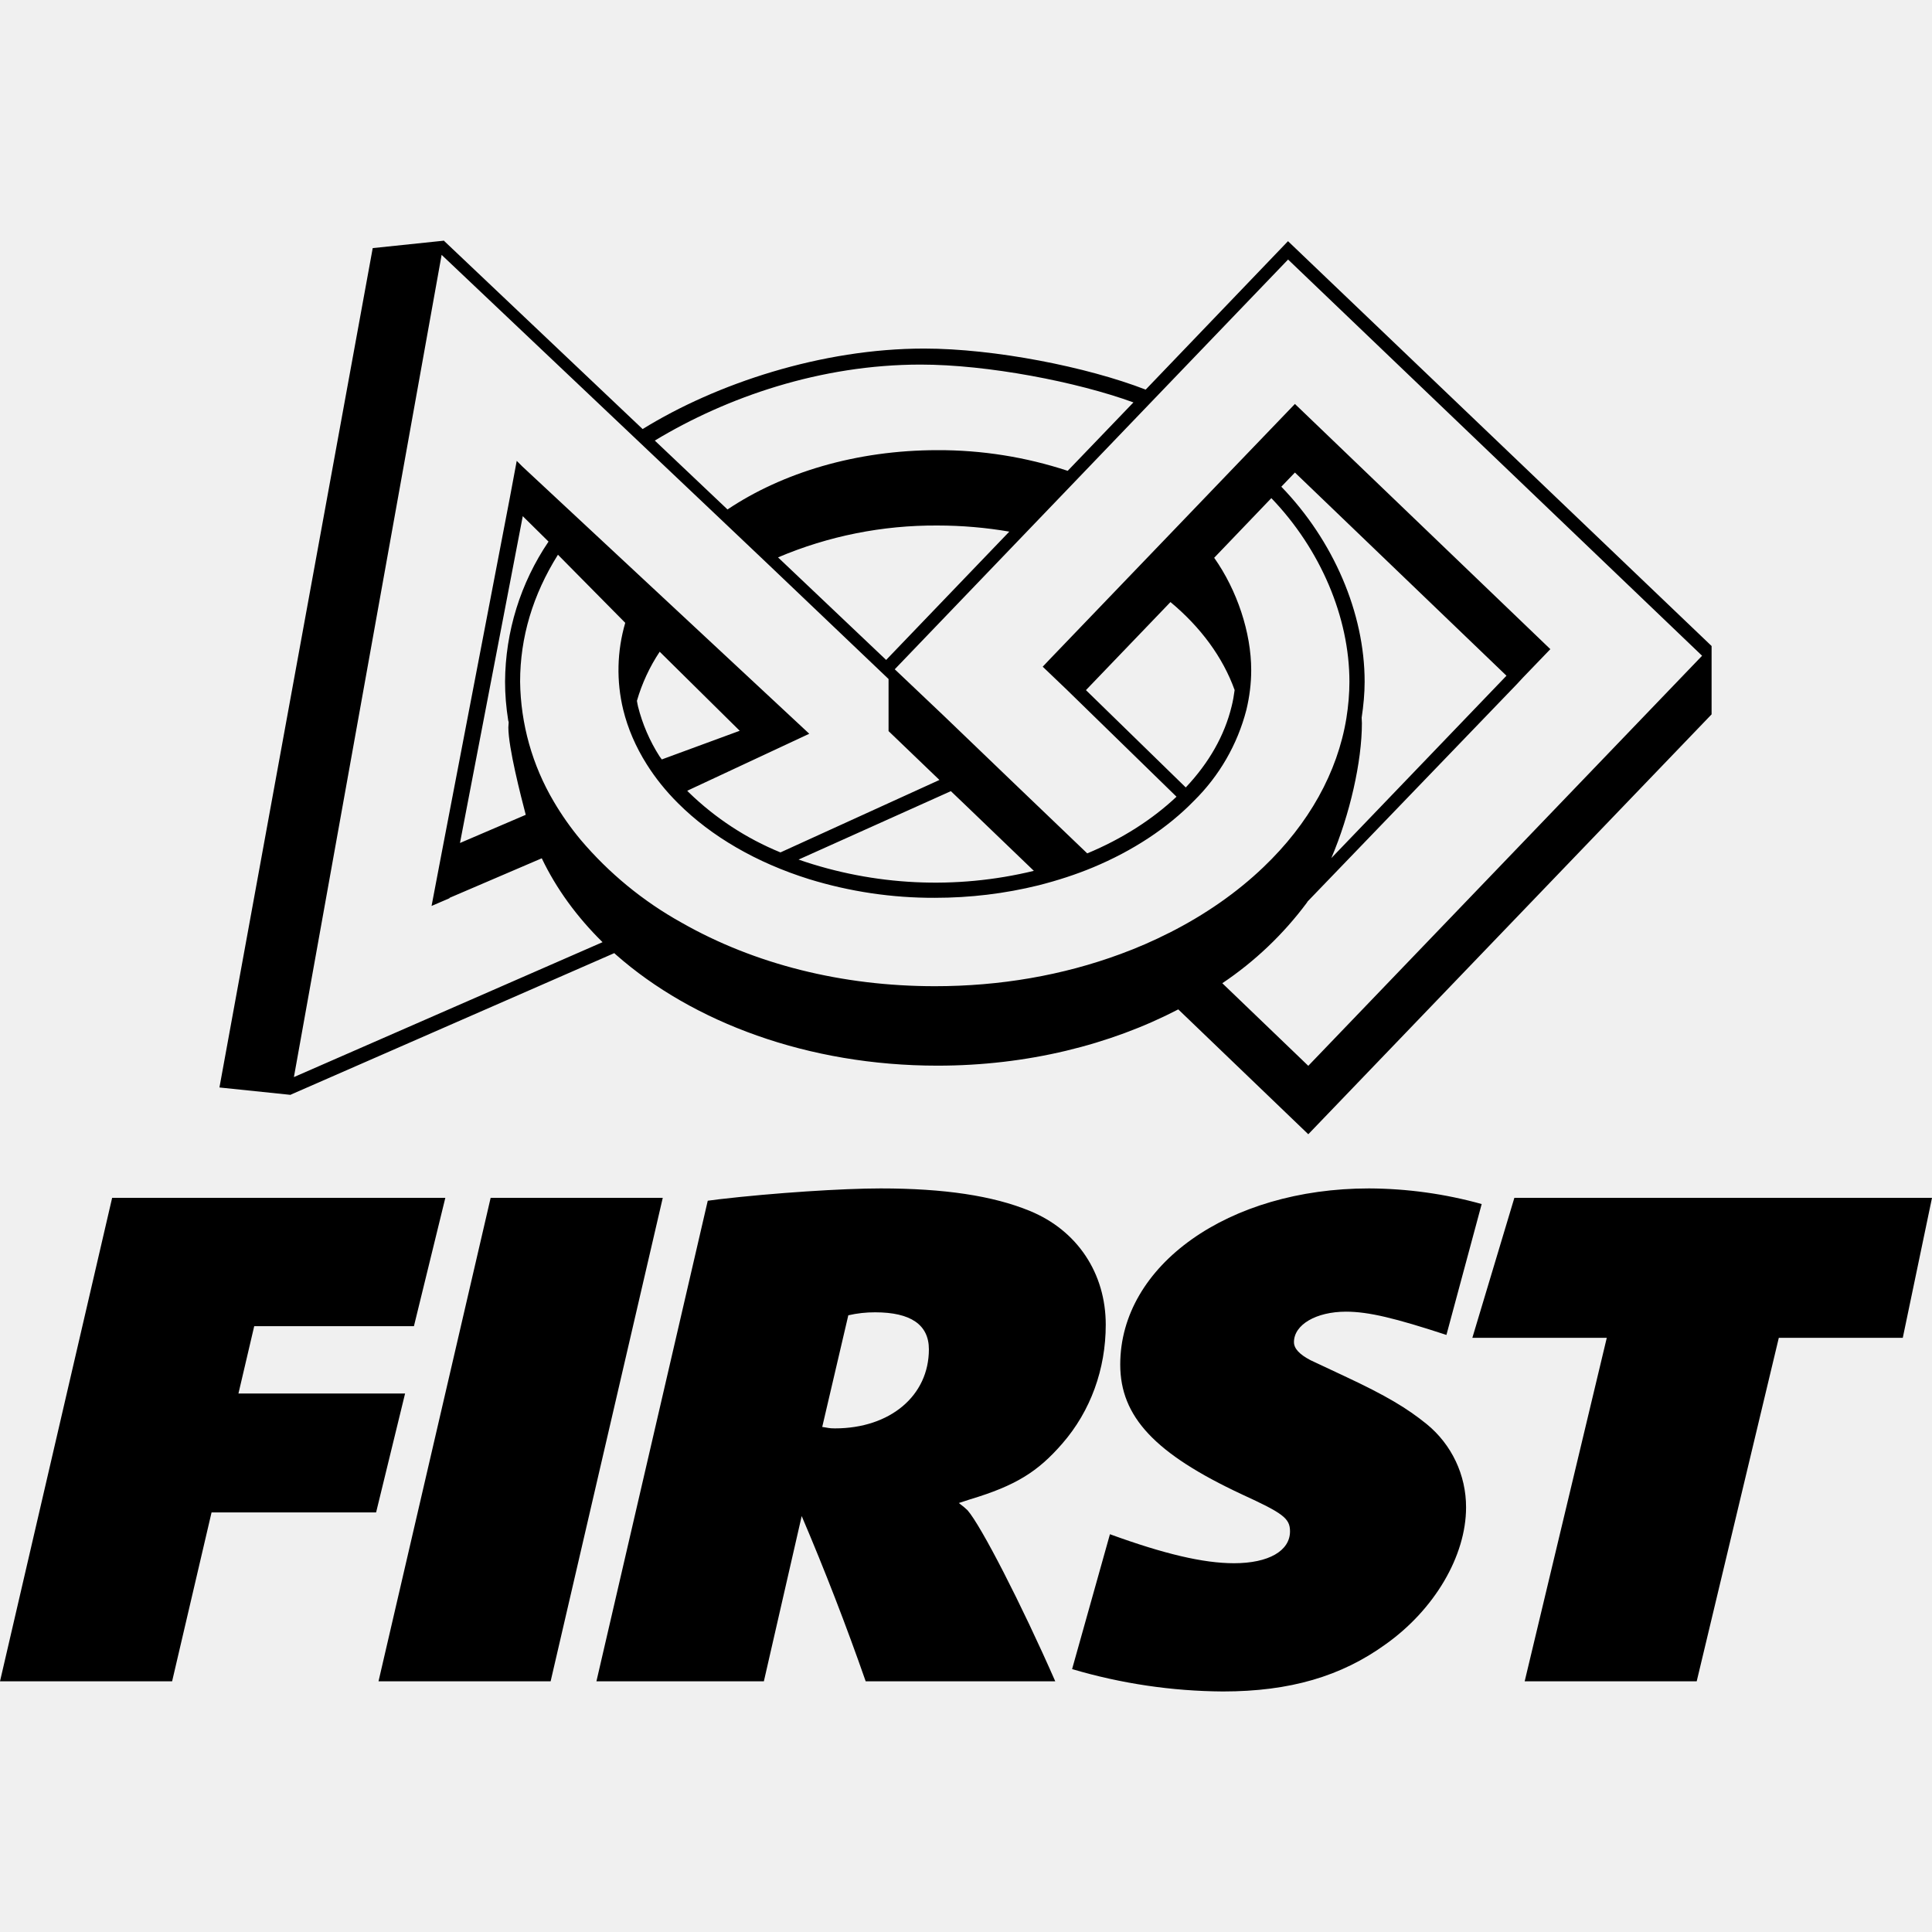
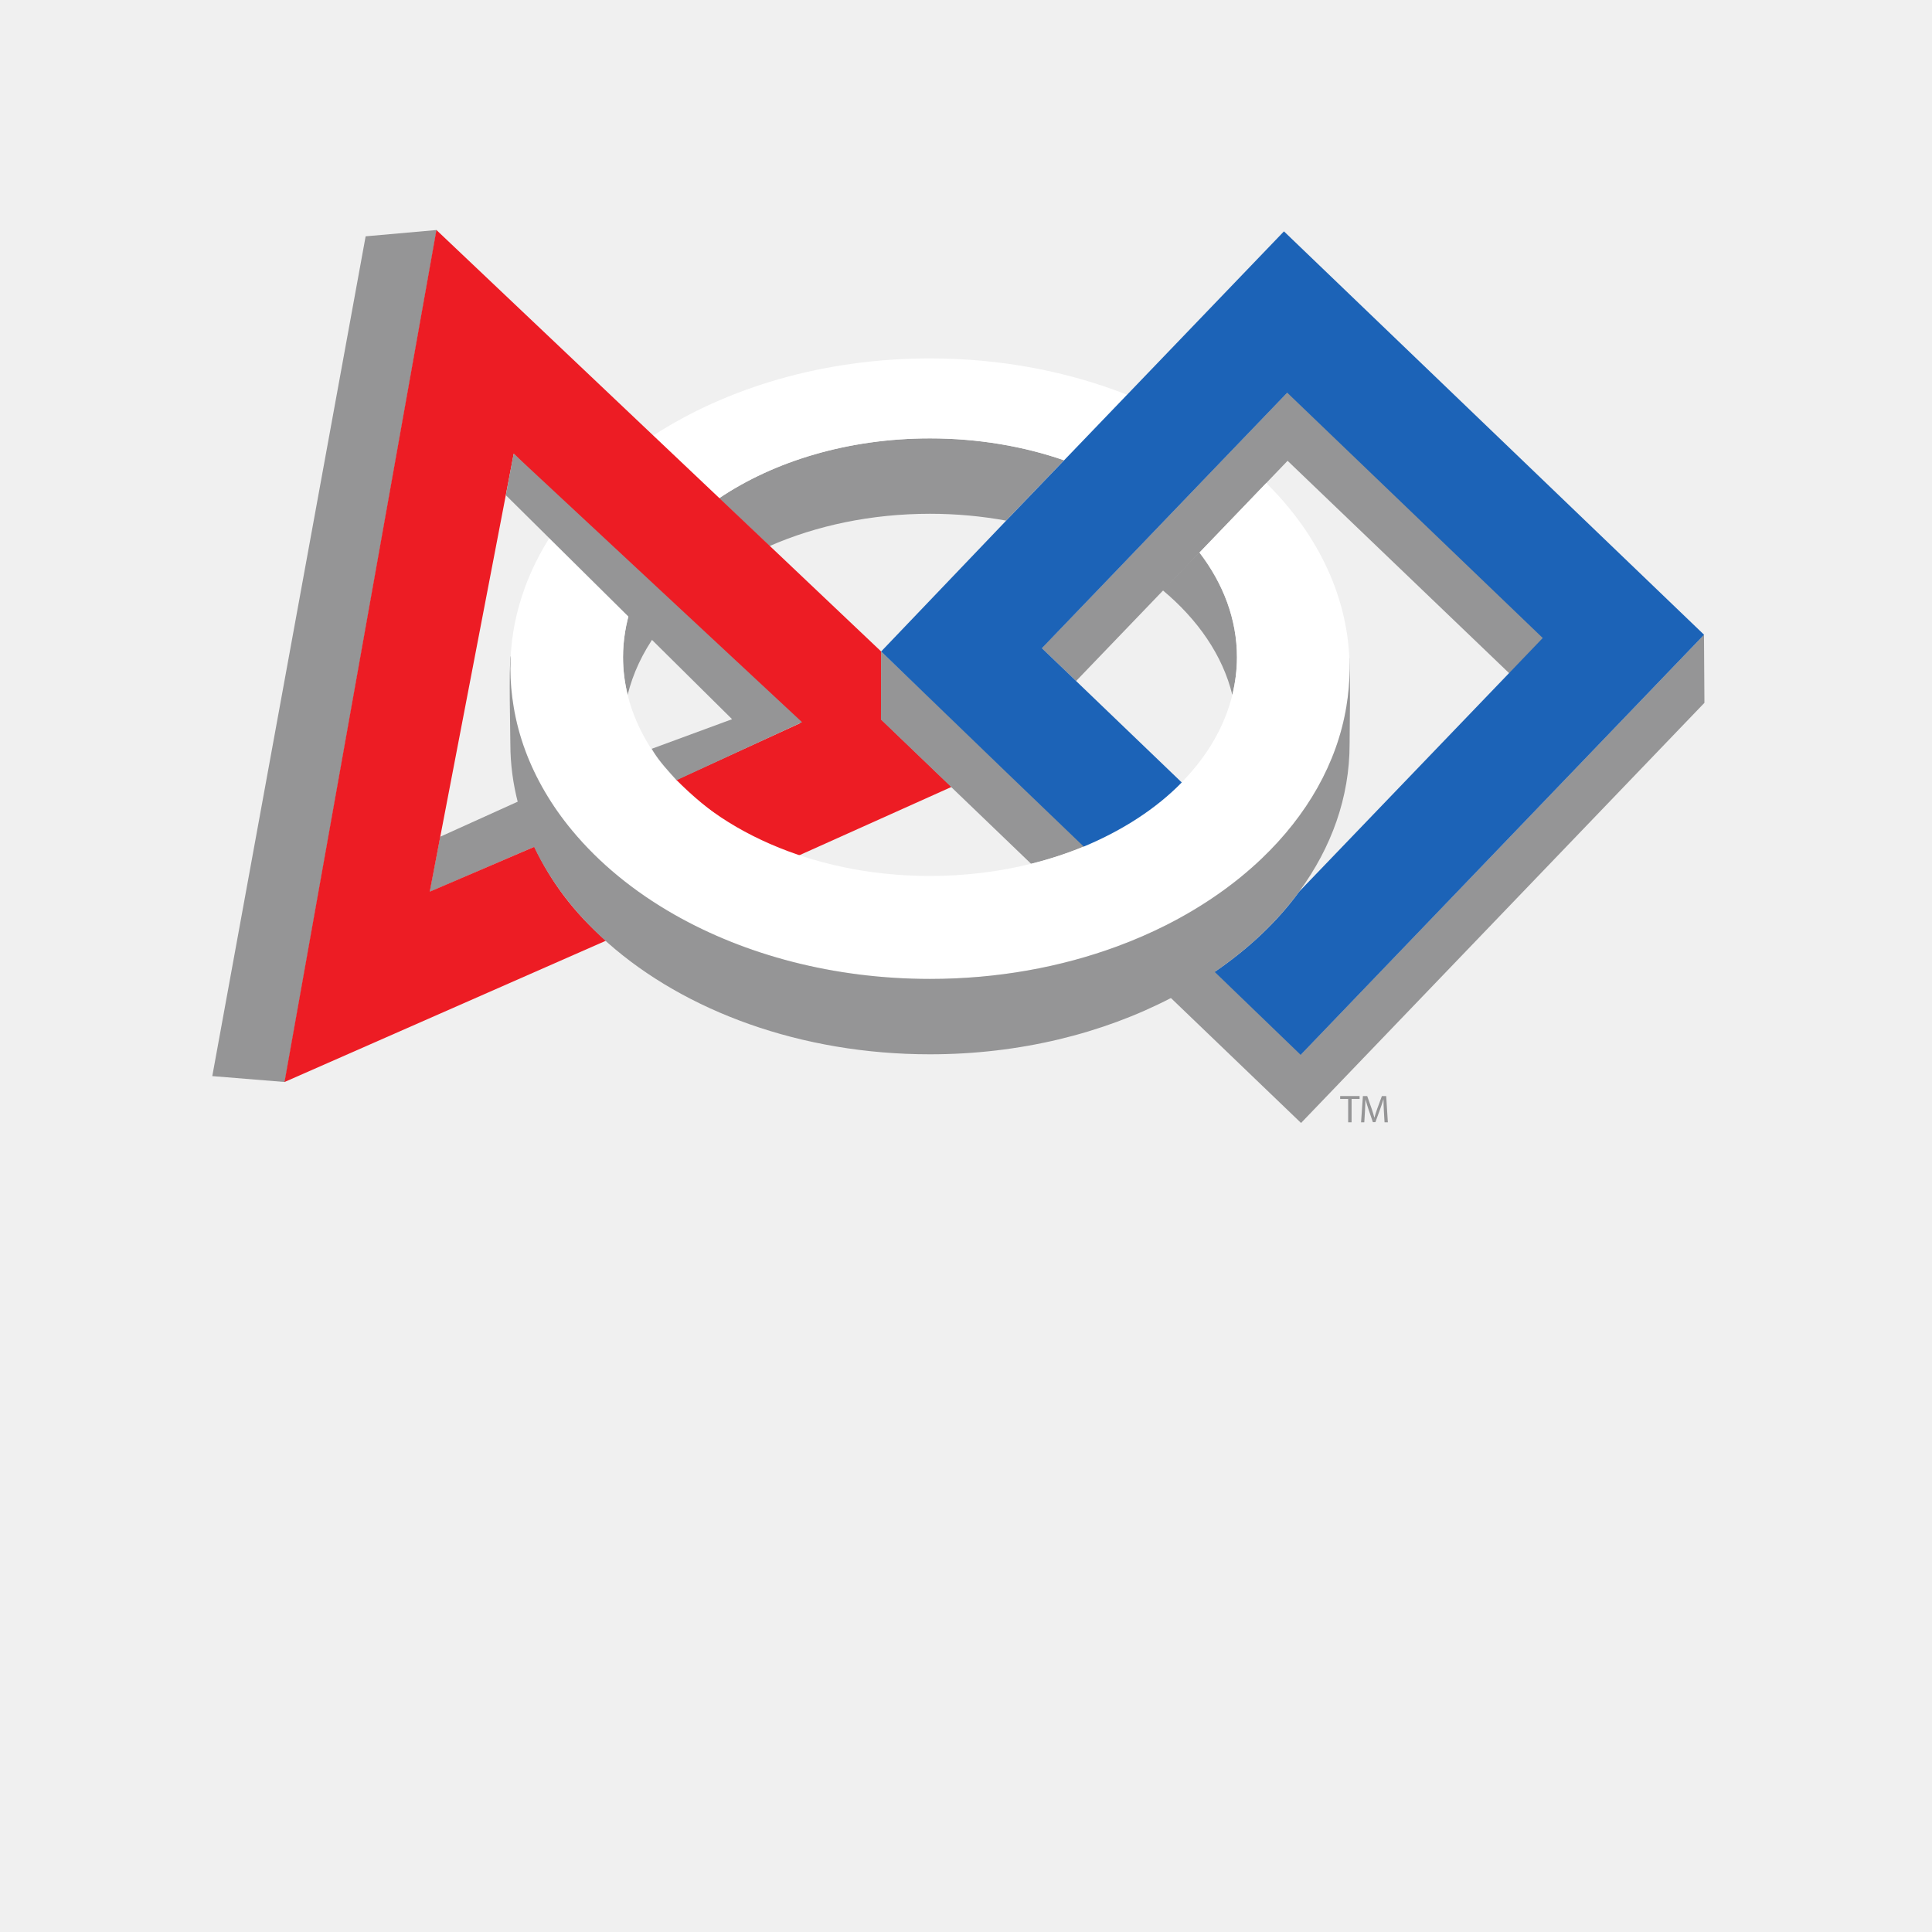
- <svg xmlns="http://www.w3.org/2000/svg" role="img" viewBox="0 0 24 24">
-   <path d="M13.318 20.734c.608.18 1.239.274 1.873.278.834 0 1.472-.189 2.02-.585.609-.432 1.001-1.098 1.001-1.702a1.33 1.33 0 0 0-.49-1.035c-.245-.198-.5-.352-1.02-.595l-.422-.198c-.137-.072-.206-.144-.206-.225 0-.216.275-.378.647-.378.28 0 .612.081 1.247.289l.438-1.626a5.305 5.305 0 0 0-1.4-.194c-1.746 0-3.09.954-3.09 2.188 0 .649.432 1.108 1.51 1.612.51.234.599.297.599.46 0 .242-.265.396-.696.396-.383 0-.873-.117-1.54-.36h-.001Zm-4.526-5.818.138-.018c.686-.08 1.54-.135 2.01-.135.785 0 1.393.09 1.854.28.589.242.942.774.942 1.413 0 .55-.187 1.072-.54 1.477-.304.35-.578.522-1.147.693l-.138.045c.06.045.079.063.108.09.167.19.667 1.162 1.09 2.125h-2.355a32.79 32.79 0 0 0-.795-2.053l-.47 2.053h-2.08Zm-2.697-.036h2.138L6.84 20.886H4.702Zm-4.702 0h4.139l-.39 1.594H3.158l-.196.837h2.07l-.36 1.477H2.628l-.49 2.098H0Zm17.419 0H24l-.363 1.739h-1.54l-1.02 4.267H18.94l1.02-4.267h-1.67zm-8.441 2.864c.687 0 1.168-.406 1.168-.982 0-.306-.226-.46-.667-.46a1.46 1.46 0 0 0-.334.037l-.324 1.387c.07.009.079.018.157.018zm10.89-9.72L16 2.996 14.232 4.84c-.73-.283-1.88-.51-2.753-.51-1.271 0-2.581.434-3.496 1L5.516 2.992v-.003h-.002l-.002-.001v.002l-.882.092-1.904 10.427.886.092v-.003l4.019-1.758.019.018c.956.843 2.39 1.38 3.996 1.38 1.113 0 2.144-.259 2.991-.699l1.615 1.551 5.01-5.216v-.849ZM3.651 13.38 5.486 3.166l2.618 2.48.82.777.626.594 1.488 1.418v.647l.632.607-1.975.9a3.582 3.582 0 0 1-1.138-.745l-.02-.021 1.516-.708-3.564-3.32-.07-.07-.086.46-.842 4.387-.13.682.223-.096.001-.005 1.145-.491c.18.377.436.728.755 1.042zm12.601-.14-1.068-1.026a4.28 4.28 0 0 0 1.05-1l.01-.016L18.842 8.5l.077-.083.34-.353-3.173-3.046-.713.742-.787.82-.536.558-1.01 1.052-.087.092.295.282 1.367 1.333c-.3.283-.68.526-1.109.704l-.903-.865-.886-.851-.602-.571 1.432-1.492.72-.75.781-.814 1.953-2.034 5.143 4.922zm-1.728-1.652a5.57 5.57 0 0 1-.604.263c-.72.266-1.497.4-2.307.4-1.15 0-2.238-.272-3.147-.79a4.517 4.517 0 0 1-1.254-1.03 3.556 3.556 0 0 1-.332-.472 3.001 3.001 0 0 1-.419-1.491c0-.55.158-1.08.47-1.577l.836.846a2.09 2.09 0 0 0-.025 1.08c.057.233.155.46.291.676.108.172.239.335.39.485.415.415.978.74 1.628.943a5.244 5.244 0 0 0 1.562.232c.438 0 .87-.052 1.287-.155.236-.06.465-.134.678-.223.493-.205.926-.49 1.253-.826a2.44 2.44 0 0 0 .652-1.131c.04-.166.06-.332.06-.493 0-.466-.175-.993-.46-1.396l.71-.741c.61.634.97 1.48.97 2.28 0 .147-.013.3-.038.456-.11.671-.466 1.31-1.03 1.848-.33.316-.724.59-1.17.816zm-2.534-1.59.853.82a5.183 5.183 0 0 1-2.923-.14l1.892-.85zm4.925-1.083c.023-.152.037-.302.037-.447 0-.853-.387-1.752-1.035-2.422l.169-.176 2.628 2.524-2.176 2.266c.23-.538.38-1.2.38-1.676a.992.992 0 0 0-.003-.069zm-10.6.04.004.018a.79.79 0 0 0-.004.063c0 .251.154.848.216 1.086l-.817.35.78-4.06.32.316a3.133 3.133 0 0 0-.54 1.74c0 .158.013.317.04.487zm8.415.827-1.24-1.209 1.05-1.094c.374.311.65.684.797 1.093-.009.067-.02.134-.037.201-.088.363-.28.701-.57 1.009zm-6.509-.348-.029-.04a2.109 2.109 0 0 1-.267-.62c-.006-.023-.008-.045-.013-.068a2.21 2.21 0 0 1 .283-.61l.994.982zm4.317-2.83-1.53 1.594-1.343-1.274c.626-.266 1.3-.4 1.98-.396.308 0 .607.027.893.076zm-1.101-2.075c.83 0 1.938.213 2.643.47l-.032.033-.782.814-.002.003a5.113 5.113 0 0 0-1.618-.257c-1.01 0-1.927.28-2.609.737l-.01-.01-.82-.777-.073-.069c.896-.541 2.06-.944 3.303-.944Zm1.881 16.205c.608.18 1.239.274 1.873.278.834 0 1.472-.189 2.02-.585.609-.432 1.001-1.098 1.001-1.702a1.33 1.33 0 0 0-.49-1.035c-.245-.198-.5-.352-1.02-.595l-.422-.198c-.137-.072-.206-.144-.206-.225 0-.216.275-.378.647-.378.28 0 .612.081 1.247.289l.438-1.626a5.305 5.305 0 0 0-1.4-.194c-1.746 0-3.09.954-3.09 2.188 0 .649.432 1.108 1.51 1.612.51.234.599.297.599.46 0 .242-.265.396-.696.396-.383 0-.873-.117-1.54-.36h-.001Zm-4.526-5.818.138-.018c.686-.08 1.54-.135 2.01-.135.785 0 1.393.09 1.854.28.589.242.942.774.942 1.413 0 .55-.187 1.072-.54 1.477-.304.35-.578.522-1.147.693l-.138.045c.06.045.079.063.108.09.167.19.667 1.162 1.09 2.125h-2.355a32.79 32.79 0 0 0-.795-2.053l-.47 2.053h-2.08Zm-2.697-.036h2.138L6.84 20.886H4.702Zm-4.702 0h4.139l-.39 1.594H3.158l-.196.837h2.07l-.36 1.477H2.628l-.49 2.098H0Zm17.419 0H24l-.363 1.739h-1.54l-1.02 4.267H18.94l1.02-4.267h-1.67zm-8.441 2.864c.687 0 1.168-.406 1.168-.982 0-.306-.226-.46-.667-.46a1.46 1.46 0 0 0-.334.037l-.324 1.387c.07.009.079.018.157.018zm10.89-9.72L16 2.996 14.232 4.84c-.73-.283-1.88-.51-2.753-.51-1.271 0-2.581.434-3.496 1L5.516 2.992v-.003h-.002l-.002-.001v.002l-.882.092-1.904 10.427.886.092v-.003l4.019-1.758.019.018c.956.843 2.39 1.38 3.996 1.38 1.113 0 2.144-.259 2.991-.699l1.615 1.551 5.01-5.216v-.849ZM3.651 13.38 5.486 3.166l2.618 2.48.82.777.626.594 1.488 1.418v.647l.632.607-1.975.9a3.582 3.582 0 0 1-1.138-.745l-.02-.021 1.516-.708-3.564-3.32-.07-.07-.086.46-.842 4.387-.13.682.223-.096.001-.005 1.145-.491c.18.377.436.728.755 1.042zm12.601-.14-1.068-1.026a4.28 4.28 0 0 0 1.05-1l.01-.016L18.842 8.5l.077-.083.34-.353-3.173-3.046-.713.742-.787.82-.536.558-1.01 1.052-.087.092.295.282 1.367 1.333c-.3.283-.68.526-1.109.704l-.903-.865-.886-.851-.602-.571 1.432-1.492.72-.75.781-.814 1.953-2.034 5.143 4.922zm-1.728-1.652a5.57 5.57 0 0 1-.604.263c-.72.266-1.497.4-2.307.4-1.15 0-2.238-.272-3.147-.79a4.517 4.517 0 0 1-1.254-1.03 3.556 3.556 0 0 1-.332-.472 3.001 3.001 0 0 1-.419-1.491c0-.55.158-1.08.47-1.577l.836.846a2.09 2.09 0 0 0-.025 1.08c.057.233.155.46.291.676.108.172.239.335.39.485.415.415.978.74 1.628.943a5.244 5.244 0 0 0 1.562.232c.438 0 .87-.052 1.287-.155.236-.06.465-.134.678-.223.493-.205.926-.49 1.253-.826a2.44 2.44 0 0 0 .652-1.131c.04-.166.06-.332.06-.493 0-.466-.175-.993-.46-1.396l.71-.741c.61.634.97 1.48.97 2.28 0 .147-.013.3-.038.456-.11.671-.466 1.31-1.03 1.848-.33.316-.724.59-1.17.816zm-2.534-1.59.853.82a5.183 5.183 0 0 1-2.923-.14l1.892-.85zm4.925-1.083c.023-.152.037-.302.037-.447 0-.853-.387-1.752-1.035-2.422l.169-.176 2.628 2.524-2.176 2.266c.23-.538.38-1.2.38-1.676a.992.992 0 0 0-.003-.069zm-10.6.04.004.018a.79.79 0 0 0-.004.063c0 .251.154.848.216 1.086l-.817.35.78-4.06.32.316a3.133 3.133 0 0 0-.54 1.74c0 .158.013.317.04.487zm8.415.827-1.24-1.209 1.05-1.094c.374.311.65.684.797 1.093-.009.067-.02.134-.037.201-.088.363-.28.701-.57 1.009zm-6.509-.348-.029-.04a2.109 2.109 0 0 1-.267-.62c-.006-.023-.008-.045-.013-.068a2.21 2.21 0 0 1 .283-.61l.994.982zm4.317-2.83-1.53 1.594-1.343-1.274c.626-.266 1.3-.4 1.98-.396.308 0 .607.027.893.076zm-1.101-2.075c.83 0 1.938.213 2.643.47l-.032.033-.782.814-.002.003a5.113 5.113 0 0 0-1.618-.257c-1.01 0-1.927.28-2.609.737l-.01-.01-.82-.777-.073-.069c.896-.541 2.06-.944 3.303-.944Z" />
+ <svg xmlns="http://www.w3.org/2000/svg" role="img" viewBox="0 0 24 24" version="1.1" id="svg1">
+   <defs id="defs1" />
+   <g transform="matrix(0.1496347,0,0,-0.1496347,2.637066,13.94998)" id="g10">
+     <g transform="scale(0.1)" id="g12">
+       <path id="path14" style="fill:#959596;fill-opacity:1;fill-rule:nonzero;stroke:none" d="m 595.828,505.742 c 21.801,0 42.973,-1.992 63.184,-5.679 l 48.078,50.093 c -33.621,11.645 -71.367,18.172 -111.262,18.172 -67.836,0 -129.418,-18.91 -175.086,-49.707 l 41.899,-39.687 c 38.742,16.972 84.328,26.808 133.187,26.808" />
+       <path id="path16" style="fill:#ffffff;fill-opacity:1;fill-rule:nonzero;stroke:none" d="m 595.828,568.328 c 39.895,0 77.641,-6.527 111.262,-18.172 l 52.273,54.422 c -48.777,19.231 -104.414,30.152 -163.535,30.152 -88.129,0 -168.539,-24.253 -229.91,-64.156 l 54.824,-51.953 c 45.668,30.797 107.25,49.707 175.086,49.707" />
+       <path id="path18" style="fill:#959596;fill-opacity:1;fill-rule:nonzero;stroke:none" d="m 344.824,355.391 c 4.395,17.968 12.512,35 23.707,50.75 l -21.058,21.304 c -4.172,-13.09 -6.481,-26.722 -6.481,-40.757 0,-10.668 1.332,-21.114 3.832,-31.297" />
+       <path id="path20" style="fill:#959596;fill-opacity:1;fill-rule:nonzero;stroke:none" d="m 189.215,237.637 -8.84,-45.832 87.969,37.871 c -5.551,11.679 -6.641,26.906 -9.848,39.289 l -69.281,-31.328" />
+       <path id="path22" style="fill:#959596;fill-opacity:1;fill-rule:nonzero;stroke:none" d="M 127.313,736.086 0,38.906 60.215,34.004 186.277,741.316 l -58.964,-5.23" />
+       <path id="path24" style="fill:#ed1c24;fill-opacity:1;fill-rule:nonzero;stroke:none" d="m 555.438,334.891 v 56.382 l -92.473,87.661 -41.879,39.687 -54.848,51.953 L 186.07,741.328 59.961,34.004 326.797,151.309 c -26.567,23.464 -45.395,48.484 -59.387,77.968 l -86.859,-37.257 8.711,45.597 56.285,293.356 4.703,24.621 46.469,-46.789 59.801,-60.215 25.664,-25.891 105.546,-90.922 -102.453,-46.953 c 26.614,-26.57 58.129,-49.988 100.625,-63.215 l 127.828,57.395 -58.292,55.887" />
+       <path id="path26" style="fill:#959596;fill-opacity:1;fill-rule:nonzero;stroke:none" d="m 846.816,355.391 c 2.481,10.183 3.848,20.629 3.848,31.297 0,31.484 -11.516,61.21 -31.328,87.019 l -30.352,-31.422 c 29.153,-24.254 49.856,-54.14 57.832,-86.894" />
+       <path id="path28" style="fill:#959596;fill-opacity:1;fill-rule:nonzero;stroke:none" d="m 903.867,57.004 -71.926,69.098 c -11.503,-7.848 -23.796,-15.137 -36.668,-21.825 L 903.867,0 1238.75,348.797 1238.38,405.277 903.867,57.004" />
+       <path id="path30" style="fill:#959596;fill-opacity:1;fill-rule:nonzero;stroke:none" d="m 659.844,291.258 -59.239,56.887 -45.328,43.277 -0.16,-56.531 63.731,-61.211 60.918,-58.512 c 15.476,3.863 30.285,8.719 44.207,14.508 l -64.129,61.582" />
+       <path id="path32" style="fill:#959596;fill-opacity:1;fill-rule:nonzero;stroke:none" d="m 892.695,606.688 -47.675,-49.633 -52.579,-54.793 -35.859,-37.313 -67.93,-70.738 28.457,-27.316 72.278,75.242 30.222,31.476 55.371,57.645 17.715,18.465 184.145,-176.524 28.48,29.574 -212.625,203.915" />
+       <path id="path34" style="fill:#ffffff;fill-opacity:1;fill-rule:nonzero;stroke:none" d="m 874.98,531.258 -55.371,-57.645 c 19.817,-25.812 31.055,-55.441 31.055,-86.925 0,-10.668 -1.367,-21.114 -3.848,-31.297 -6.464,-26.496 -20.988,-51.036 -41.711,-72.278 -21.199,-21.734 -48.906,-40.039 -81.132,-53.437 -13.922,-5.789 -28.731,-10.645 -44.207,-14.508 -26.27,-6.516 -54.524,-10.109 -83.938,-10.109 -36.238,0 -70.66,5.39 -101.859,15.109 -42.504,13.25 -78.949,34.488 -105.582,61.082 -9.715,9.688 -18.106,20.117 -25.039,31.121 -8.528,13.535 -14.832,27.942 -18.524,43.02 -2.5,10.183 -3.832,20.629 -3.832,31.297 0,14.035 2.309,27.667 6.481,40.757 l -63.586,64.371 c -23.289,-34.535 -36.43,-73.449 -36.43,-114.66 0,-10.597 0.981,-21.043 2.664,-31.297 4.074,-24.921 13.008,-48.691 26,-70.879 6.516,-11.152 14.082,-21.894 22.606,-32.16 22.371,-26.98 51.214,-50.691 85.027,-69.91 58.707,-33.39 132.223,-53.312 212.074,-53.312 55.871,0 108.606,9.738 155.383,27.011 14.199,5.227 27.812,11.164 40.84,17.735 30.156,15.273 56.914,33.918 79.238,55.246 37.473,35.789 62.5,79.051 70.242,126.269 1.692,10.254 2.649,20.7 2.649,31.297 0,57.793 -25.735,111.149 -69.2,154.102" />
+       <path id="path36" style="fill:#1c63b7;fill-opacity:1;fill-rule:nonzero;stroke:none" d="m 659.543,290.84 63.914,-61.387 c 32.188,13.426 60.129,31.492 81.367,53.242 l -87.636,84.149 -28.458,27.301 67.571,70.371 35.816,37.324 52.602,54.797 47.683,49.629 L 1104.52,402.617 1076.05,372.938 902.266,192.004 C 883.965,166.914 860.223,144.648 832.148,125.43 L 903.563,56.551 1238.45,405.313 889.68,740.191 759.055,604.156 706.777,549.723 658.672,499.629 555.277,391.422 659.543,290.84" />
+       <path id="path38" style="fill:#959596;fill-opacity:1;fill-rule:nonzero;stroke:none" d="m 364.797,310.633 c 0,0 1.668,-2.754 1.859,-3.055 5.117,-8.137 12.145,-15.574 18.797,-23.008 l 104.184,48.145 -239.422,222.957 -6.527,-34.484 187.835,-185.973 -66.726,-24.582" />
+       <path id="path40" style="fill:#959596;fill-opacity:1;fill-rule:nonzero;stroke:none" d="m 944.18,377.156 c 0,-10.597 -0.957,-21.043 -2.649,-31.297 -7.742,-47.218 -32.769,-90.48 -70.242,-126.269 -22.324,-21.328 -49.082,-39.973 -79.238,-55.246 -13.028,-6.571 -26.641,-12.508 -40.84,-17.735 -46.777,-17.273 -99.512,-27.011 -155.383,-27.011 -79.851,0 -153.367,19.922 -212.074,53.312 -33.813,19.219 -62.656,42.93 -85.027,69.91 -8.524,10.266 -16.09,21.008 -22.606,32.16 -12.992,22.188 -21.926,45.958 -26,70.879 -1.683,10.254 -2.664,20.7 -2.664,31.297 0,3.34 0.258,6.629 0.418,9.914 -0.031,0.176 -0.098,0.434 -0.113,0.598 -1.699,-10.27 -0.305,-62.531 -0.305,-73.117 0,-16.809 2.246,-33.203 6.398,-49.113 3.243,-12.422 7.688,-24.481 13.235,-36.161 13.988,-29.484 34.969,-56.504 61.547,-79.992 63.941,-56.387 159.894,-92.281 267.191,-92.281 74.453,0 143.391,17.32 200.012,46.726 12.859,6.688 25.098,13.985 36.582,21.836 28.074,19.207 51.844,41.77 70.144,66.856 26.536,36.308 41.614,77.918 41.614,122.129 0,9.316 0.8,53.515 -0.098,71.058 -0.156,2.407 0.098,-5.406 0.098,-8.453" />
+       <path id="path42" style="fill:#959596;fill-opacity:1;fill-rule:nonzero;stroke:none" d="m 942.988,19.941 h -6.64 v 2.394 h 16.125 V 19.941 H 945.82 V 0.555 h -2.832 V 19.941" />
+       <path id="path44" style="fill:#959596;fill-opacity:1;fill-rule:nonzero;stroke:none" d="m 972.617,10.129 c -0.144,3.023 -0.344,6.688 -0.304,9.391 h -0.106 c -0.742,-2.547 -1.652,-5.262 -2.742,-8.25 l -3.86,-10.586 h -2.121 L 959.949,11.055 c -1.031,3.086 -1.902,5.887 -2.519,8.465 h -0.067 c -0.066,-2.703 -0.226,-6.367 -0.422,-9.617 l -0.562,-9.348 h -2.688 l 1.524,21.781 h 3.574 l 3.723,-10.539 c 0.906,-2.688 1.648,-5.07 2.207,-7.324 h 0.086 c 0.554,2.188 1.336,4.578 2.293,7.324 l 3.879,10.539 h 3.593 l 1.36,-21.781 h -2.746 l -0.567,9.574" />
+     </g>
+   </g>
</svg>
